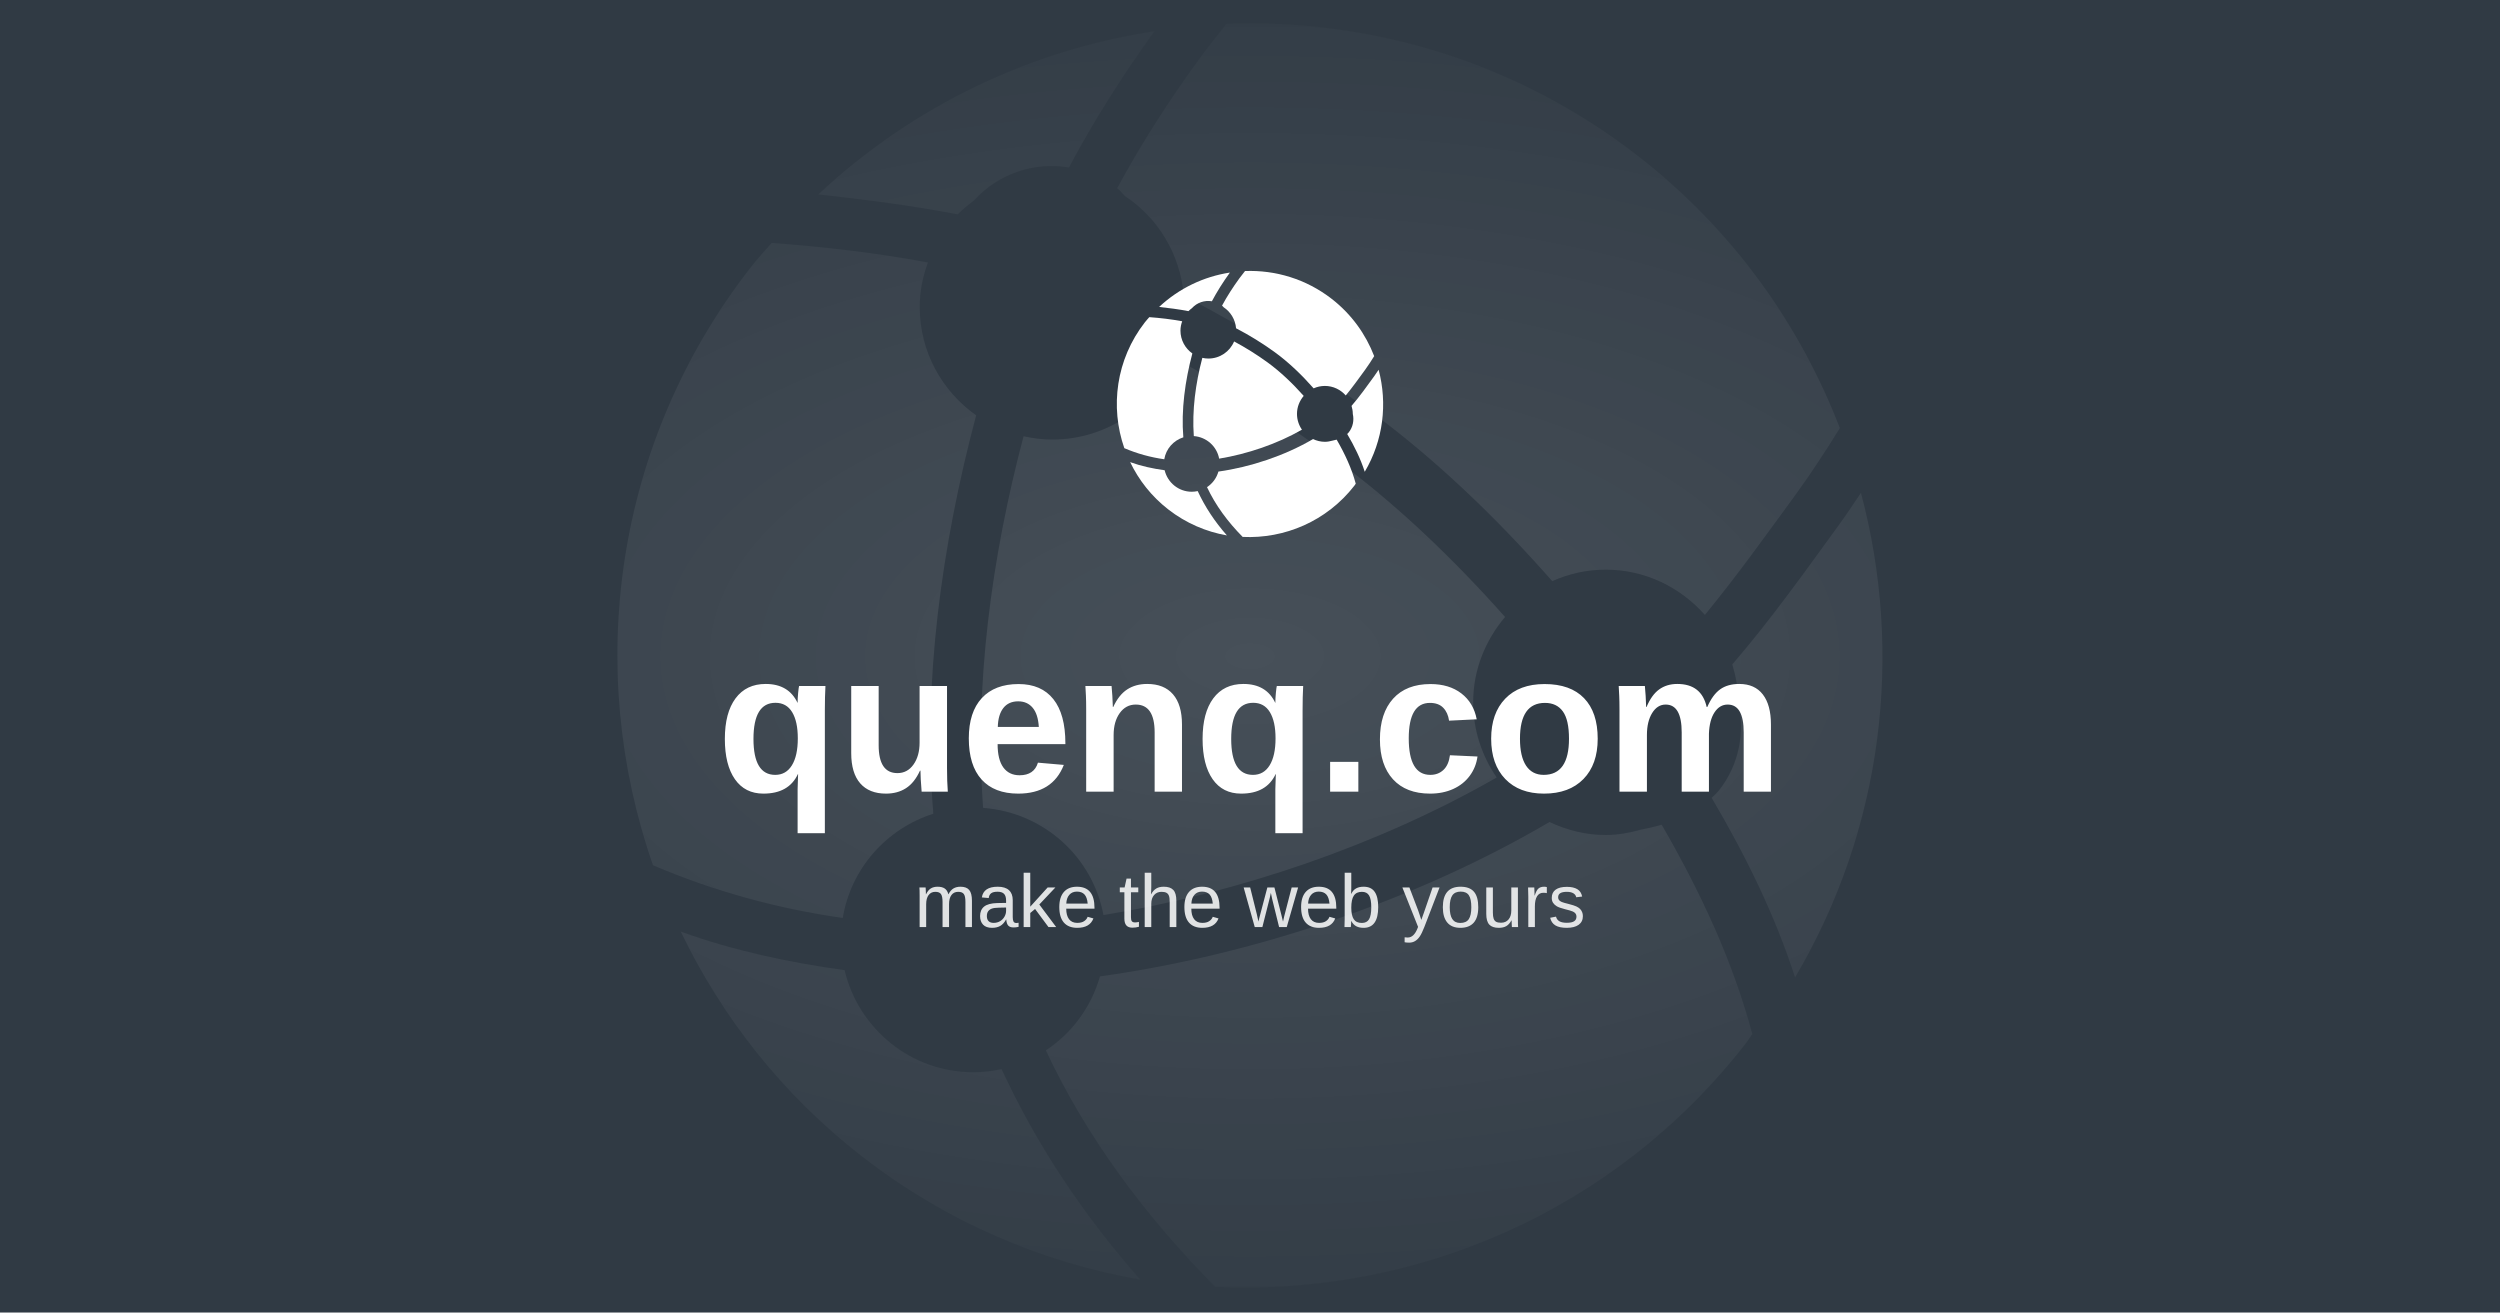
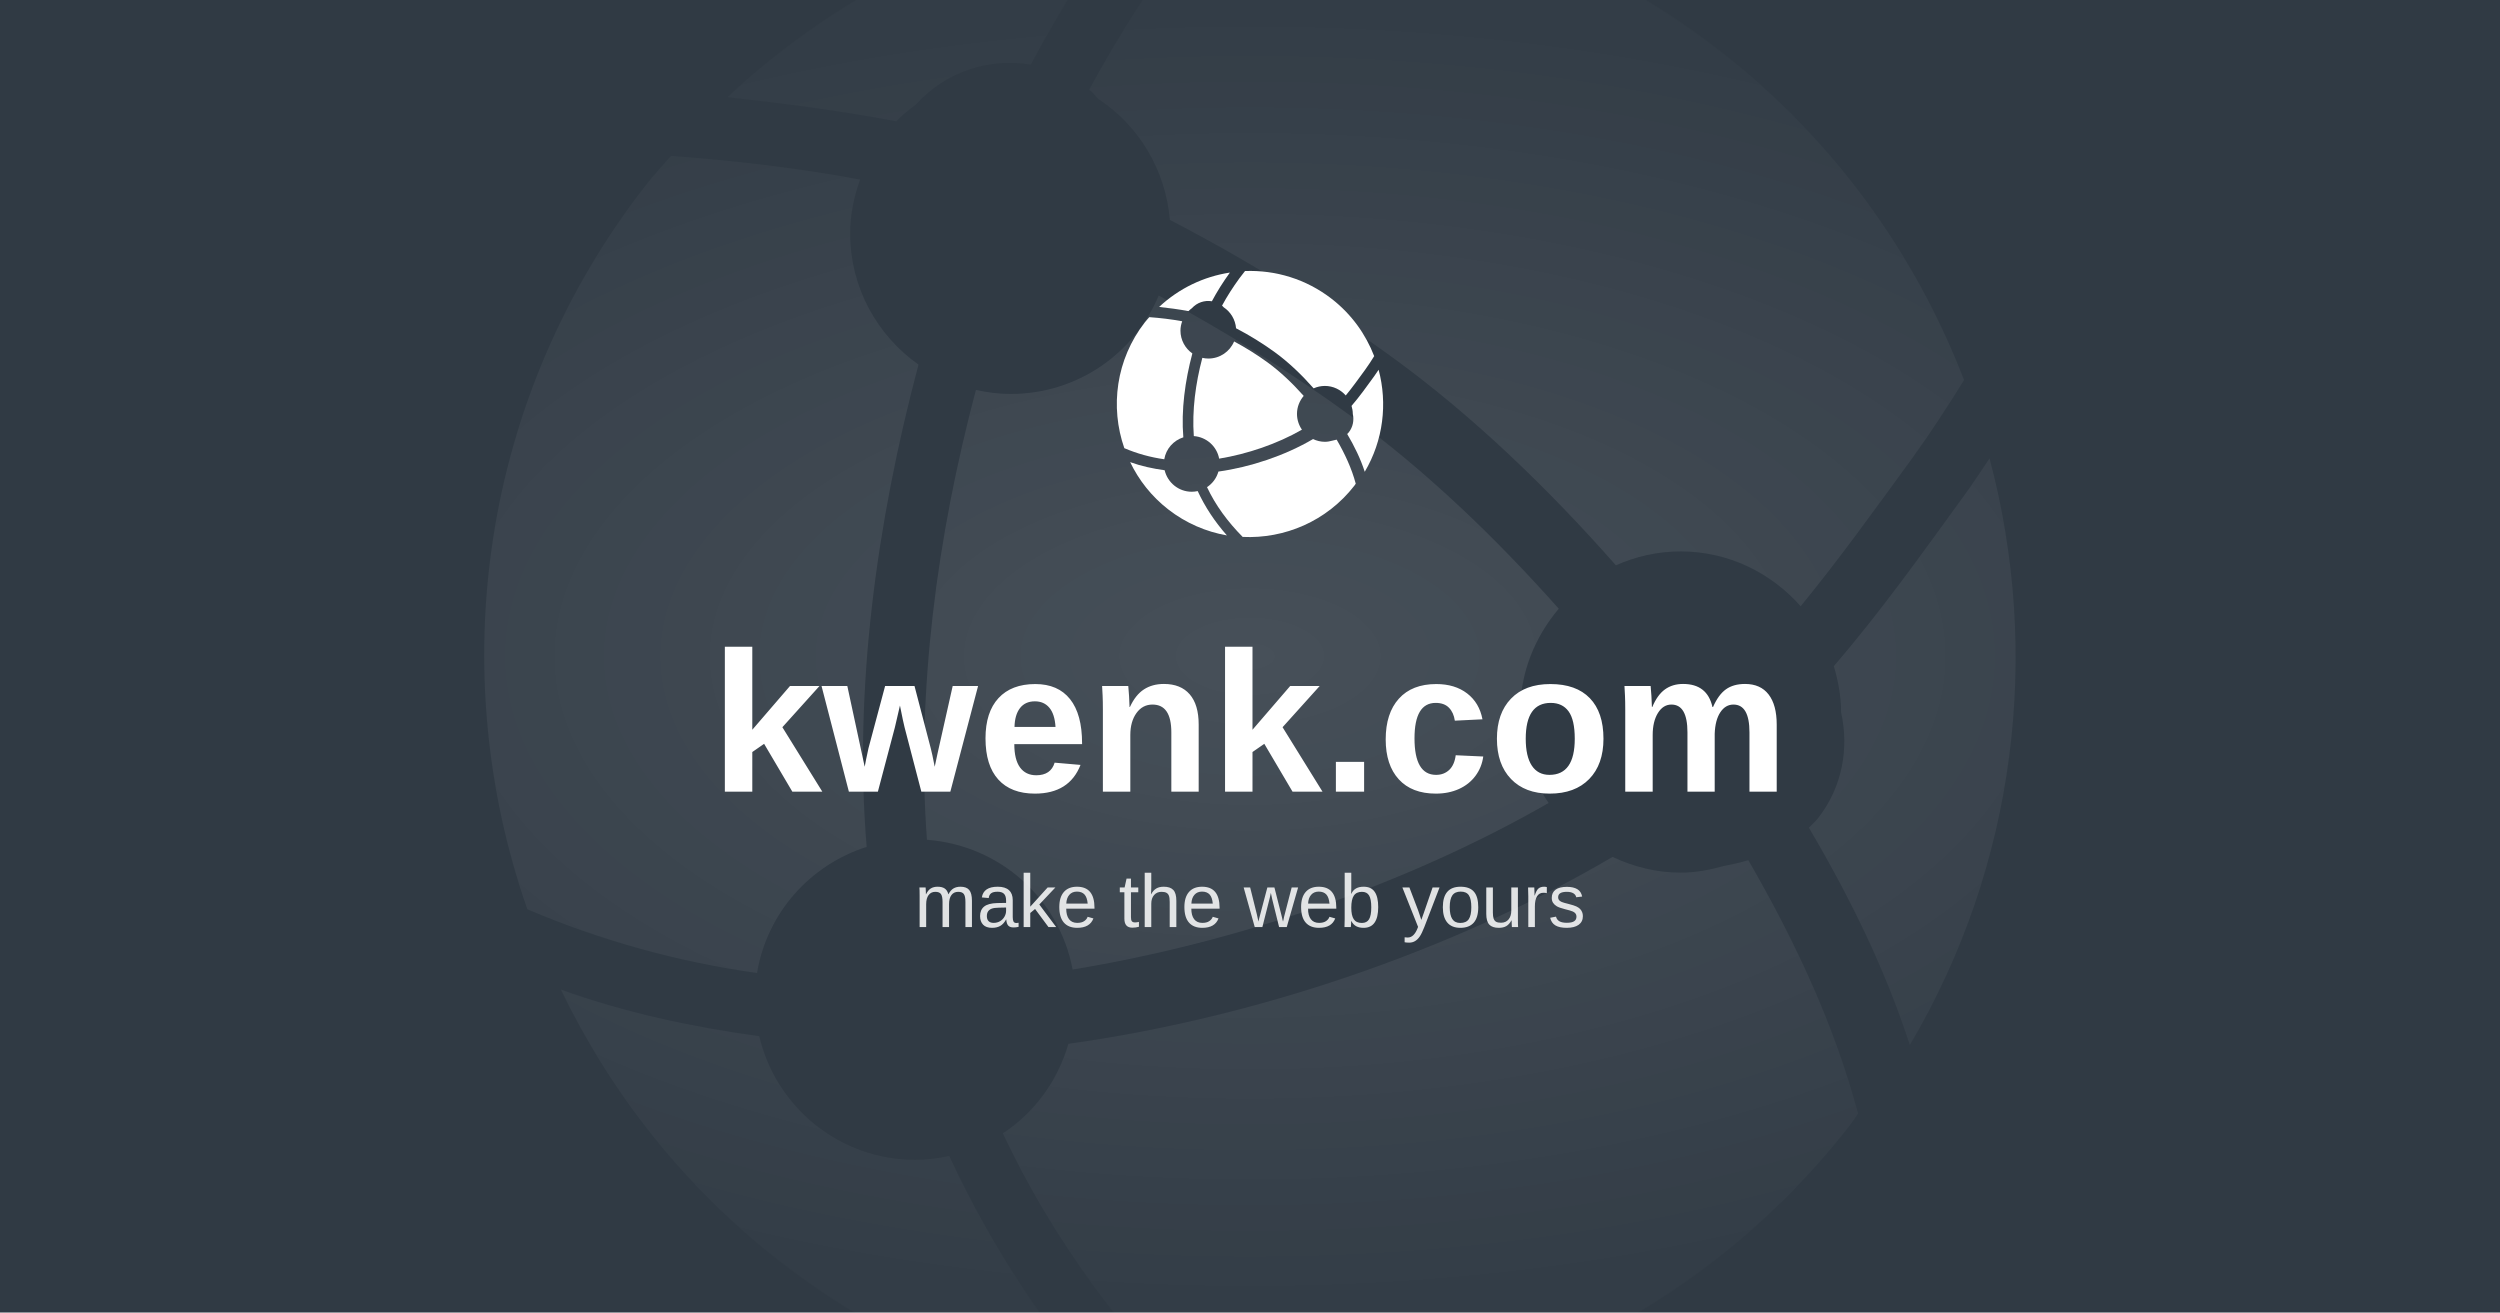
- <svg xmlns="http://www.w3.org/2000/svg" width="1200" height="630" viewBox="0 0 1200 630" role="img" aria-label="Quenq social preview">
+ <svg xmlns="http://www.w3.org/2000/svg" width="1200" height="630" viewBox="0 0 1200 630" role="img" aria-label="Kwenk social preview">
  <defs>
    <radialGradient id="centerFade" cx="50%" cy="50%" r="50%">
      <stop offset="0%" stop-color="#ffffff" stop-opacity="0.8" />
      <stop offset="100%" stop-color="#ffffff" stop-opacity="0.1" />
    </radialGradient>
    <mask id="giantLogoMask">
      <rect width="1200" height="630" fill="url(#centerFade)" />
    </mask>
  </defs>
  <rect width="1200" height="630" fill="#303a44" />
  <g mask="url(#giantLogoMask)">
-     <g transform="translate(296, 11) scale(38)" color="#ffffff" fill="#ffffff" fill-opacity="0.14">
+     <g transform="translate(232, -53) scale(46)" color="#ffffff" fill="#ffffff" fill-opacity="0.14">
      <g stroke="none" stroke-width="0" fill-rule="evenodd" fill="currentColor">
        <path d="M11.783,10.094 C10.084,11.092 8.017,11.778 6.105,12.044 C5.993,12.432 5.751,12.762 5.421,12.978 C5.933,14.071 6.67,15.065 7.56,15.965 C10.072,16.085 12.601,15.027 14.262,12.891 C14.291,12.853 14.317,12.811 14.345,12.772 C14.101,11.858 13.697,10.988 13.2,10.128 C13.11,10.154 13.024,10.174 12.939,10.19 C12.796,10.23 12.648,10.258 12.493,10.258 C12.238,10.258 12,10.196 11.783,10.094 L11.783,10.094 Z" />
        <path d="M9.051,5.492 C8.409,5.025 7.735,4.607 7.047,4.236 C6.795,4.84 6.199,5.263 5.502,5.263 C5.377,5.263 5.257,5.247 5.14,5.221 C4.733,6.756 4.516,8.383 4.629,9.915 C5.393,9.973 6.011,10.532 6.149,11.269 C7.844,10.99 9.619,10.39 11.116,9.531 C10.93,9.26 10.819,8.934 10.819,8.582 C10.819,8.169 10.975,7.796 11.222,7.504 C10.568,6.768 9.833,6.061 9.051,5.492 L9.051,5.492 Z" />
        <path d="M4,9.989 C3.863,8.355 4.104,6.597 4.541,4.957 C4.111,4.653 3.828,4.155 3.828,3.588 C3.828,3.391 3.867,3.202 3.932,3.026 C3.276,2.904 2.618,2.828 1.958,2.779 C1.869,2.883 1.773,2.983 1.689,3.093 C-0.04,5.317 -0.405,8.165 0.459,10.64 C1.23,10.969 2.025,11.187 2.856,11.306 C2.959,10.681 3.408,10.178 4,9.989 L4,9.989 Z" />
        <path d="M13.928,9.689 C13.899,9.726 13.864,9.756 13.832,9.789 C14.265,10.525 14.631,11.271 14.885,12.057 C16.002,10.167 16.256,7.958 15.717,5.935 C15.627,6.068 15.541,6.202 15.446,6.331 C15.01,6.932 14.571,7.548 14.092,8.103 C14.137,8.255 14.168,8.414 14.168,8.582 L14.168,8.586 C14.252,8.96 14.181,9.365 13.928,9.689 L13.928,9.689 Z" />
        <path d="M7.164,3.447 C7.963,3.861 8.748,4.345 9.494,4.887 C10.334,5.498 11.121,6.26 11.818,7.051 C12.025,6.959 12.252,6.906 12.494,6.906 C12.994,6.906 13.439,7.131 13.746,7.478 C14.15,6.986 14.529,6.456 14.907,5.938 C15.101,5.67 15.279,5.395 15.451,5.118 C14.945,3.807 14.097,2.612 12.909,1.687 C11.364,0.485 9.515,-0.057 7.701,0.012 C7.586,0.158 7.472,0.302 7.362,0.451 C6.961,1.003 6.623,1.531 6.322,2.088 C6.361,2.117 6.386,2.154 6.422,2.188 C6.839,2.464 7.119,2.922 7.164,3.447 L7.164,3.447 Z" />
        <path d="M2.879,11.965 C2.168,11.867 1.477,11.719 0.809,11.478 C1.328,12.553 2.087,13.531 3.094,14.314 C4.16,15.143 5.371,15.657 6.615,15.875 C5.893,15.058 5.303,14.169 4.862,13.215 C4.747,13.239 4.628,13.255 4.505,13.255 C3.713,13.254 3.054,12.703 2.879,11.965 L2.879,11.965 Z" />
        <path d="M4.514,2.242 C4.825,1.9 5.277,1.753 5.713,1.826 C6.025,1.24 6.377,0.683 6.794,0.104 C5.236,0.342 3.752,1.04 2.547,2.166 C3.137,2.232 3.723,2.306 4.308,2.418 C4.371,2.354 4.441,2.297 4.514,2.242 L4.514,2.242 Z" />
      </g>
    </g>
  </g>
  <g transform="translate(536, 130) scale(8)" color="#ffffff" fill="#ffffff">
    <g stroke="none" stroke-width="0" fill-rule="evenodd" fill="currentColor">
      <path d="M11.783,10.094 C10.084,11.092 8.017,11.778 6.105,12.044 C5.993,12.432 5.751,12.762 5.421,12.978 C5.933,14.071 6.67,15.065 7.56,15.965 C10.072,16.085 12.601,15.027 14.262,12.891 C14.291,12.853 14.317,12.811 14.345,12.772 C14.101,11.858 13.697,10.988 13.2,10.128 C13.11,10.154 13.024,10.174 12.939,10.19 C12.796,10.23 12.648,10.258 12.493,10.258 C12.238,10.258 12,10.196 11.783,10.094 L11.783,10.094 Z" />
      <path d="M9.051,5.492 C8.409,5.025 7.735,4.607 7.047,4.236 C6.795,4.84 6.199,5.263 5.502,5.263 C5.377,5.263 5.257,5.247 5.14,5.221 C4.733,6.756 4.516,8.383 4.629,9.915 C5.393,9.973 6.011,10.532 6.149,11.269 C7.844,10.99 9.619,10.39 11.116,9.531 C10.93,9.26 10.819,8.934 10.819,8.582 C10.819,8.169 10.975,7.796 11.222,7.504 C10.568,6.768 9.833,6.061 9.051,5.492 L9.051,5.492 Z" />
      <path d="M4,9.989 C3.863,8.355 4.104,6.597 4.541,4.957 C4.111,4.653 3.828,4.155 3.828,3.588 C3.828,3.391 3.867,3.202 3.932,3.026 C3.276,2.904 2.618,2.828 1.958,2.779 C1.869,2.883 1.773,2.983 1.689,3.093 C-0.04,5.317 -0.405,8.165 0.459,10.64 C1.23,10.969 2.025,11.187 2.856,11.306 C2.959,10.681 3.408,10.178 4,9.989 L4,9.989 Z" />
      <path d="M13.928,9.689 C13.899,9.726 13.864,9.756 13.832,9.789 C14.265,10.525 14.631,11.271 14.885,12.057 C16.002,10.167 16.256,7.958 15.717,5.935 C15.627,6.068 15.541,6.202 15.446,6.331 C15.01,6.932 14.571,7.548 14.092,8.103 C14.137,8.255 14.168,8.414 14.168,8.582 L14.168,8.586 C14.252,8.96 14.181,9.365 13.928,9.689 L13.928,9.689 Z" />
      <path d="M7.164,3.447 C7.963,3.861 8.748,4.345 9.494,4.887 C10.334,5.498 11.121,6.26 11.818,7.051 C12.025,6.959 12.252,6.906 12.494,6.906 C12.994,6.906 13.439,7.131 13.746,7.478 C14.15,6.986 14.529,6.456 14.907,5.938 C15.101,5.67 15.279,5.395 15.451,5.118 C14.945,3.807 14.097,2.612 12.909,1.687 C11.364,0.485 9.515,-0.057 7.701,0.012 C7.586,0.158 7.472,0.302 7.362,0.451 C6.961,1.003 6.623,1.531 6.322,2.088 C6.361,2.117 6.386,2.154 6.422,2.188 C6.839,2.464 7.119,2.922 7.164,3.447 L7.164,3.447 Z" />
      <path d="M2.879,11.965 C2.168,11.867 1.477,11.719 0.809,11.478 C1.328,12.553 2.087,13.531 3.094,14.314 C4.16,15.143 5.371,15.657 6.615,15.875 C5.893,15.058 5.303,14.169 4.862,13.215 C4.747,13.239 4.628,13.255 4.505,13.255 C3.713,13.254 3.054,12.703 2.879,11.965 L2.879,11.965 Z" />
      <path d="M4.514,2.242 C4.825,1.9 5.277,1.753 5.713,1.826 C6.025,1.24 6.377,0.683 6.794,0.104 C5.236,0.342 3.752,1.04 2.547,2.166 C3.137,2.232 3.723,2.306 4.308,2.418 C4.371,2.354 4.441,2.297 4.514,2.242 L4.514,2.242 Z" />
    </g>
  </g>
-   <text x="600" y="380" text-anchor="middle" fill="#ffffff" font-family="Verdana, Arial, sans-serif" font-size="96" font-weight="700">quenq.com</text>
+   <text x="600" y="380" text-anchor="middle" fill="#ffffff" font-family="Verdana, Arial, sans-serif" font-size="96" font-weight="700">kwenk.com</text>
  <text x="600" y="445" text-anchor="middle" fill="#ffffff" fill-opacity="0.85" font-family="Verdana, Arial, sans-serif" font-size="36" font-weight="400">make the web yours</text>
</svg>
